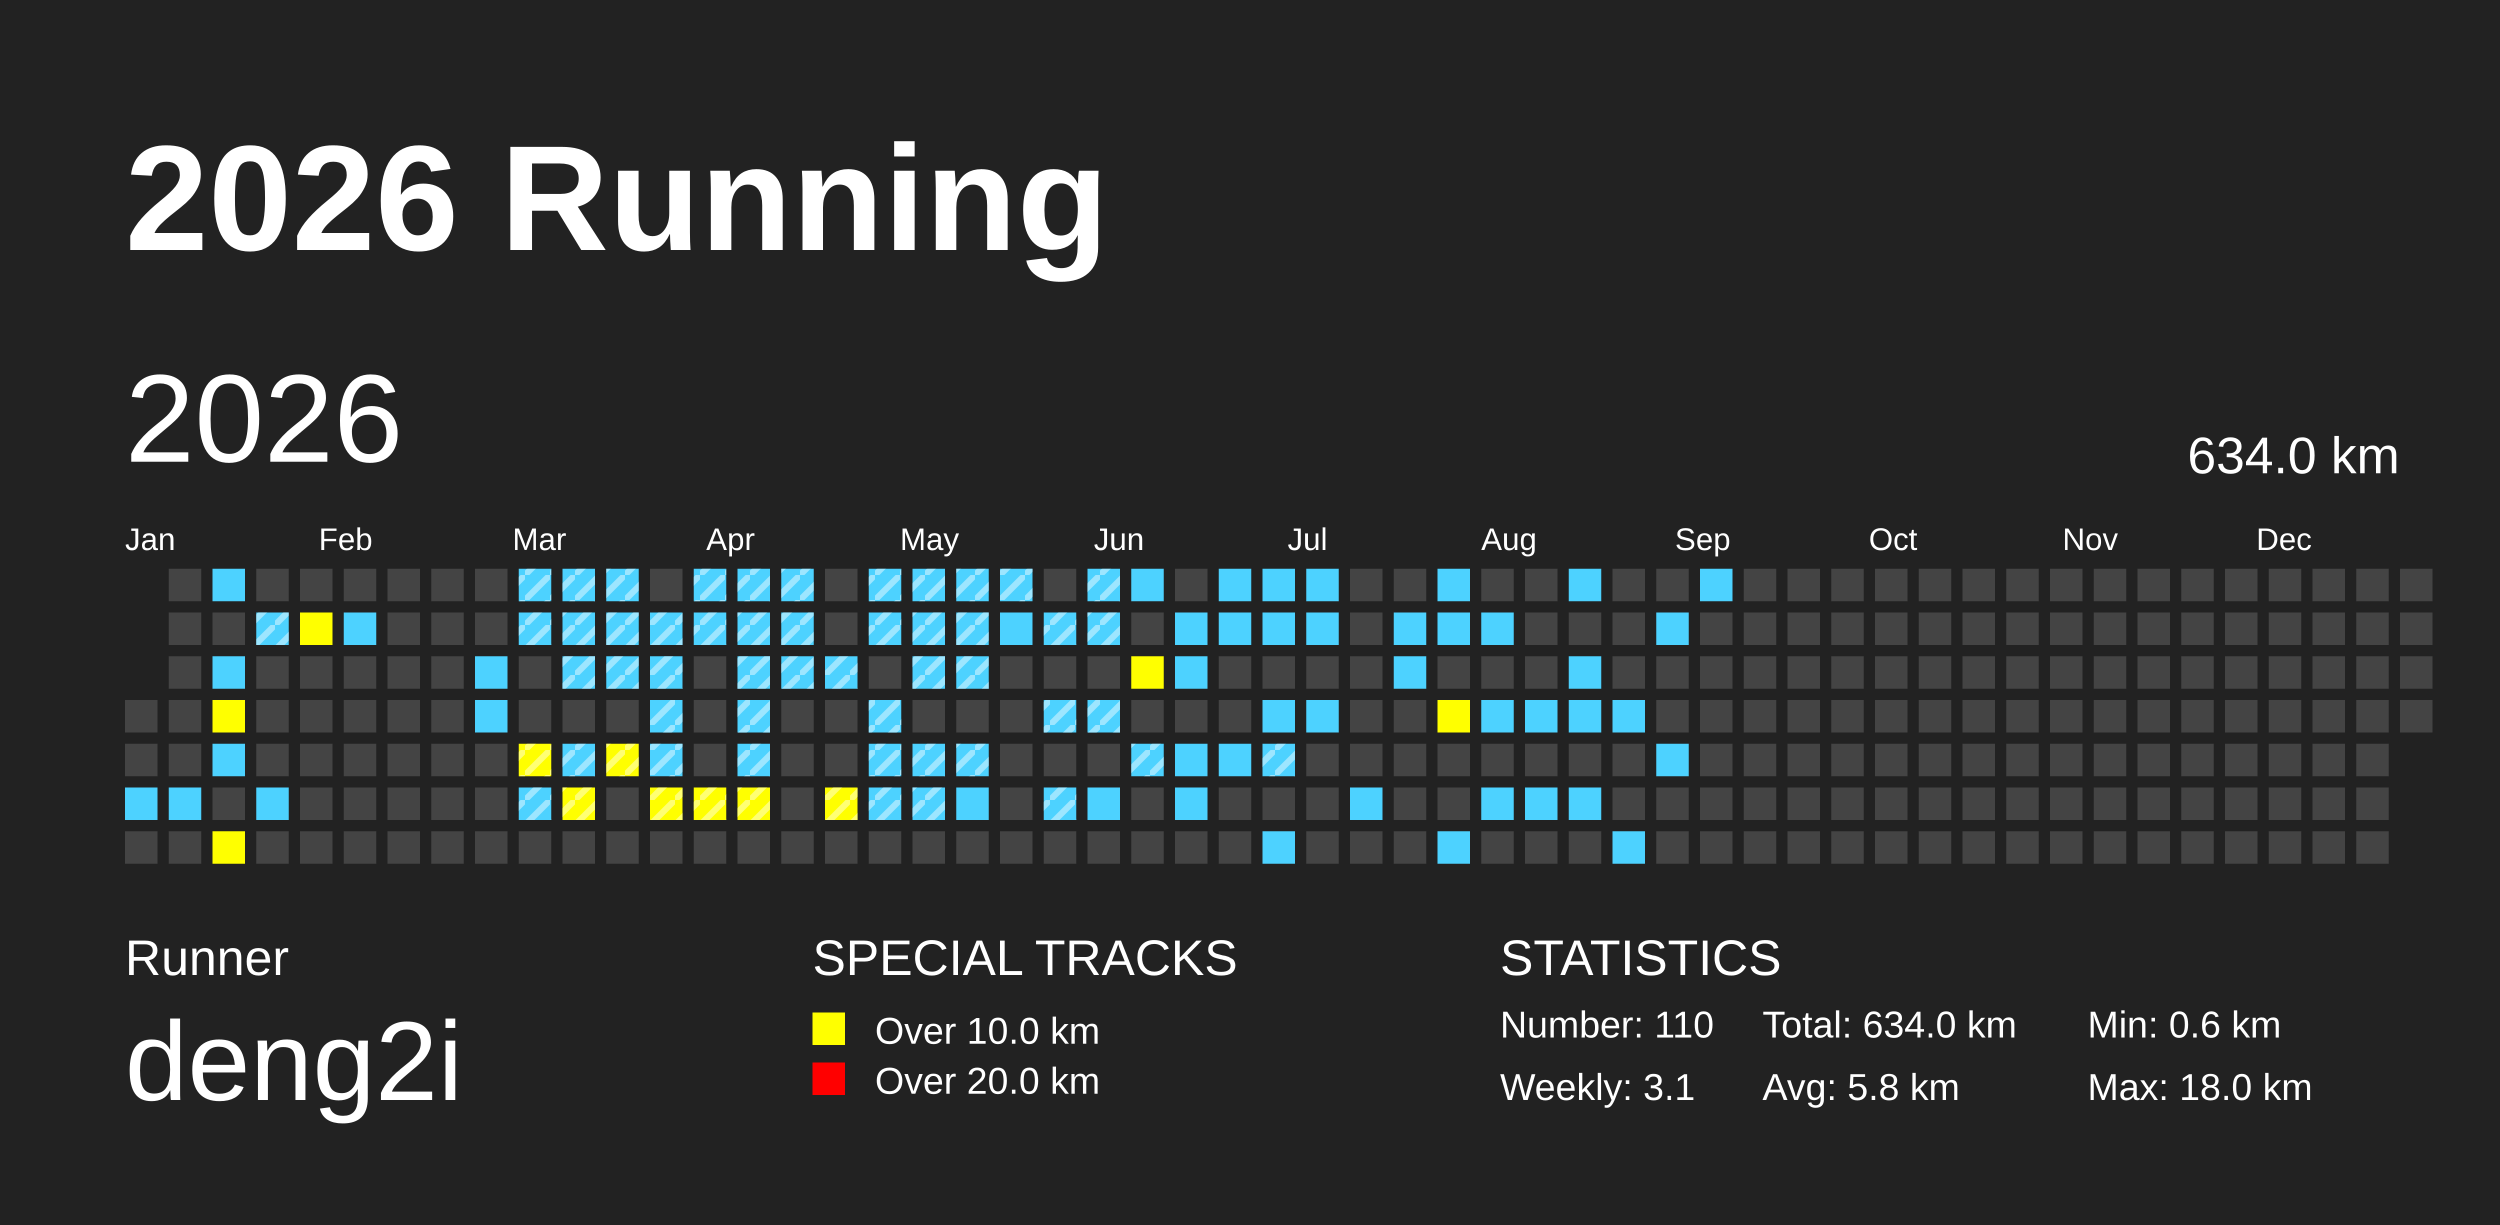
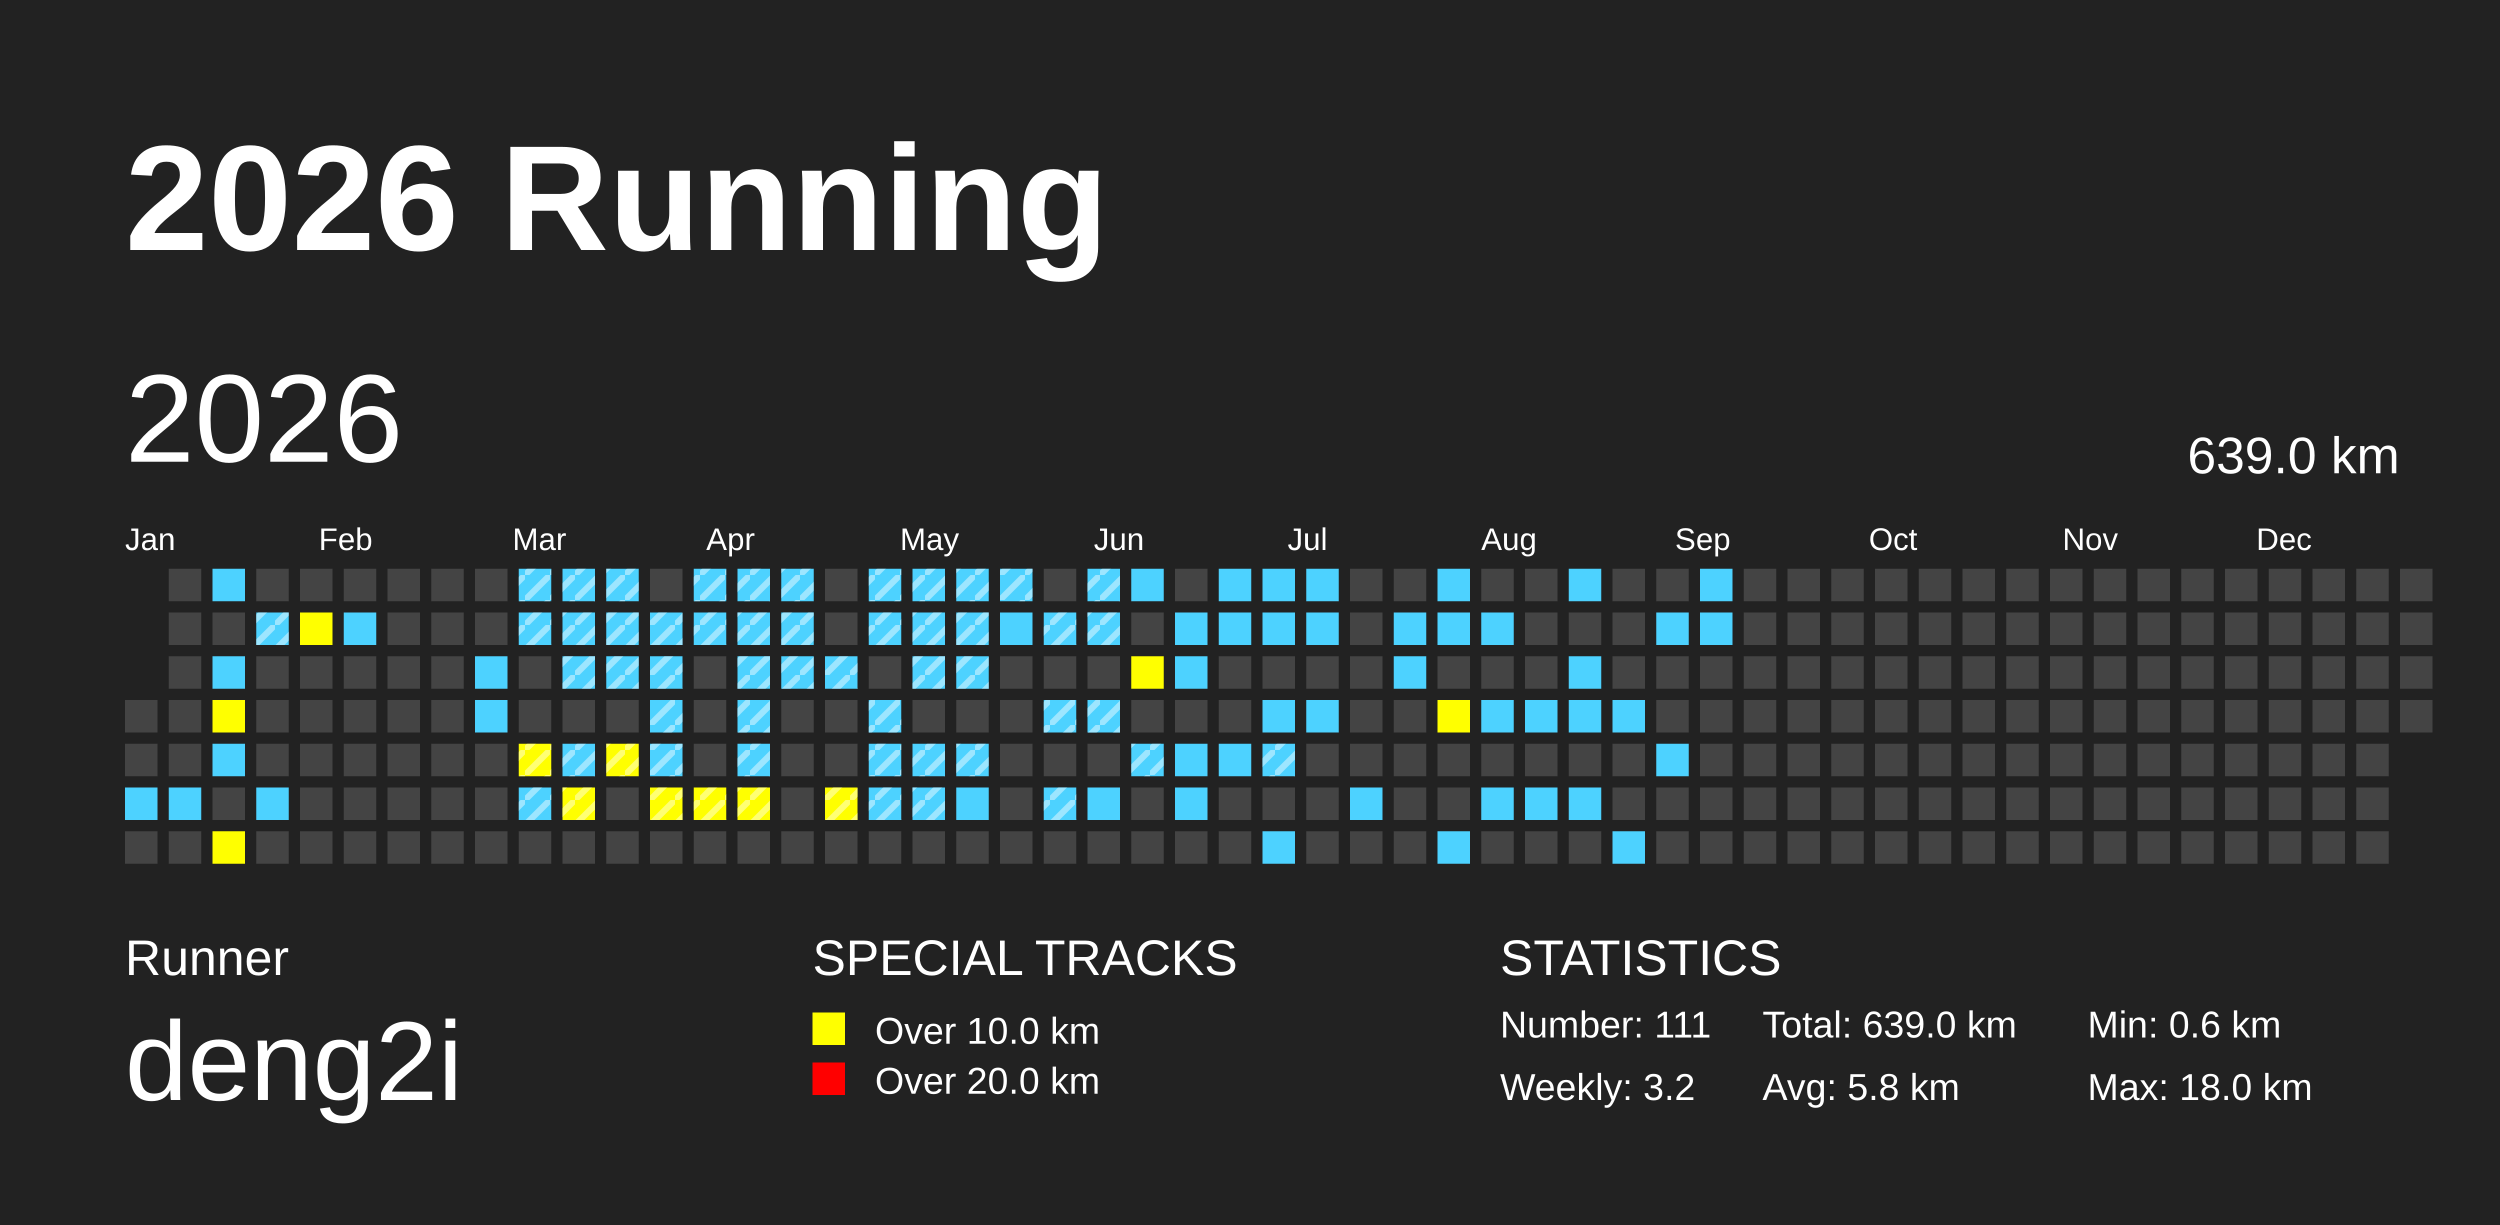
<svg xmlns="http://www.w3.org/2000/svg" baseProfile="full" height="98mm" version="1.1" viewBox="0,0,200,98" width="200mm">
  <defs>
    <pattern height="2" id="indoor-stripe" patternUnits="userSpaceOnUse" width="2">
      <line stroke="white" stroke-opacity="0.45" stroke-width="0.5" x1="0" x2="2" y1="2" y2="0" />
    </pattern>
  </defs>
  <rect fill="#222222" height="98" width="200" x="0" y="0" />
  <text fill="#FFFFFF" style="font-size:12px; font-family:Arial; font-weight:bold;" x="10" y="20">2026 Running</text>
  <text fill="#FFFFFF" style="font-size:4px; font-family:Arial" x="10" y="78">Runner</text>
  <text fill="#FFFFFF" style="font-size:9px; font-family:Arial" x="10" y="88">deng2i</text>
  <text fill="#FFFFFF" style="font-size:4px; font-family:Arial" x="65" y="78">SPECIAL TRACKS</text>
  <rect fill="yellow" height="2.6" width="2.6" x="65" y="81" />
  <text fill="#FFFFFF" style="font-size:3px; font-family:Arial" x="70" y="83.5">Over 10.0 km</text>
  <rect fill="red" height="2.6" width="2.6" x="65" y="85" />
  <text fill="#FFFFFF" style="font-size:3px; font-family:Arial" x="70" y="87.5">Over 20.0 km</text>
  <text fill="#FFFFFF" style="font-size:4px; font-family:Arial" x="120" y="78">STATISTICS</text>
-   <text fill="#FFFFFF" style="font-size:3px; font-family:Arial" x="120" y="83">Number: 110</text>
-   <text fill="#FFFFFF" style="font-size:3px; font-family:Arial" x="120" y="88">Weekly: 3.1</text>
-   <text fill="#FFFFFF" style="font-size:3px; font-family:Arial" x="141" y="83">Total: 634.0 km</text>
+   <text fill="#FFFFFF" style="font-size:3px; font-family:Arial" x="120" y="83">Number: 111</text>
+   <text fill="#FFFFFF" style="font-size:3px; font-family:Arial" x="120" y="88">Weekly: 3.2</text>
+   <text fill="#FFFFFF" style="font-size:3px; font-family:Arial" x="141" y="83">Total: 639.0 km</text>
  <text fill="#FFFFFF" style="font-size:3px; font-family:Arial" x="141" y="88">Avg: 5.8 km</text>
  <text fill="#FFFFFF" style="font-size:3px; font-family:Arial" x="167" y="83">Min: 0.6 km</text>
  <text fill="#FFFFFF" style="font-size:3px; font-family:Arial" x="167" y="88">Max: 18.0 km</text>
  <text dominant-baseline="hanging" fill="#FFFFFF" style="font-size:10.0px; font-family:Arial;" x="10" y="30">2026</text>
-   <text dominant-baseline="hanging" fill="#FFFFFF" style="font-size:4.125px; font-family:Arial;" x="175" y="35">634.0 km</text>
+   <text dominant-baseline="hanging" fill="#FFFFFF" style="font-size:4.125px; font-family:Arial;" x="175" y="35">639.0 km</text>
  <text fill="#FFFFFF" style="font-size:2.5px; font-family:Arial" x="10.0" y="44">Jan</text>
  <text fill="#FFFFFF" style="font-size:2.5px; font-family:Arial" x="25.5" y="44">Feb</text>
  <text fill="#FFFFFF" style="font-size:2.5px; font-family:Arial" x="41.0" y="44">Mar</text>
  <text fill="#FFFFFF" style="font-size:2.5px; font-family:Arial" x="56.5" y="44">Apr</text>
  <text fill="#FFFFFF" style="font-size:2.5px; font-family:Arial" x="72.0" y="44">May</text>
  <text fill="#FFFFFF" style="font-size:2.5px; font-family:Arial" x="87.5" y="44">Jun</text>
  <text fill="#FFFFFF" style="font-size:2.5px; font-family:Arial" x="103.0" y="44">Jul</text>
  <text fill="#FFFFFF" style="font-size:2.5px; font-family:Arial" x="118.5" y="44">Aug</text>
  <text fill="#FFFFFF" style="font-size:2.5px; font-family:Arial" x="134.0" y="44">Sep</text>
  <text fill="#FFFFFF" style="font-size:2.5px; font-family:Arial" x="149.5" y="44">Oct</text>
  <text fill="#FFFFFF" style="font-size:2.5px; font-family:Arial" x="165.0" y="44">Nov</text>
  <text fill="#FFFFFF" style="font-size:2.5px; font-family:Arial" x="180.5" y="44">Dec</text>
  <rect fill="#444444" height="2.6" width="2.6" x="10.0" y="56.0" />
  <rect fill="#444444" height="2.6" width="2.6" x="10.0" y="59.5" />
  <rect fill="#4DD2FF" height="2.6" width="2.6" x="10.0" y="63.0" />
  <rect fill="#444444" height="2.6" width="2.6" x="10.0" y="66.5" />
  <rect fill="#444444" height="2.6" width="2.6" x="13.5" y="45.5" />
  <rect fill="#444444" height="2.6" width="2.6" x="13.5" y="49.0" />
  <rect fill="#444444" height="2.6" width="2.6" x="13.5" y="52.5" />
  <rect fill="#444444" height="2.6" width="2.6" x="13.5" y="56.0" />
  <rect fill="#444444" height="2.6" width="2.6" x="13.5" y="59.5" />
  <rect fill="#4DD2FF" height="2.6" width="2.6" x="13.5" y="63.0" />
  <rect fill="#444444" height="2.6" width="2.6" x="13.5" y="66.5" />
  <rect fill="#4DD2FF" height="2.6" width="2.6" x="17.0" y="45.5" />
  <rect fill="#444444" height="2.6" width="2.6" x="17.0" y="49.0" />
  <rect fill="#4DD2FF" height="2.6" width="2.6" x="17.0" y="52.5" />
  <rect fill="yellow" height="2.6" width="2.6" x="17.0" y="56.0" />
  <rect fill="#4DD2FF" height="2.6" width="2.6" x="17.0" y="59.5" />
  <rect fill="#444444" height="2.6" width="2.6" x="17.0" y="63.0" />
  <rect fill="yellow" height="2.6" width="2.6" x="17.0" y="66.5" />
  <rect fill="#444444" height="2.6" width="2.6" x="20.5" y="45.5" />
  <rect fill="#4DD2FF" height="2.6" width="2.6" x="20.5" y="49.0" />
  <rect fill="url(#indoor-stripe)" height="2.6" style="pointer-events: none;" width="2.6" x="20.5" y="49.0" />
  <rect fill="#444444" height="2.6" width="2.6" x="20.5" y="52.5" />
  <rect fill="#444444" height="2.6" width="2.6" x="20.5" y="56.0" />
  <rect fill="#444444" height="2.6" width="2.6" x="20.5" y="59.5" />
  <rect fill="#4DD2FF" height="2.6" width="2.6" x="20.5" y="63.0" />
  <rect fill="#444444" height="2.6" width="2.6" x="20.5" y="66.5" />
  <rect fill="#444444" height="2.6" width="2.6" x="24.0" y="45.5" />
  <rect fill="yellow" height="2.6" width="2.6" x="24.0" y="49.0" />
  <rect fill="#444444" height="2.6" width="2.6" x="24.0" y="52.5" />
  <rect fill="#444444" height="2.6" width="2.6" x="24.0" y="56.0" />
  <rect fill="#444444" height="2.6" width="2.6" x="24.0" y="59.5" />
  <rect fill="#444444" height="2.6" width="2.6" x="24.0" y="63.0" />
  <rect fill="#444444" height="2.6" width="2.6" x="24.0" y="66.5" />
  <rect fill="#444444" height="2.6" width="2.6" x="27.5" y="45.5" />
  <rect fill="#4DD2FF" height="2.6" width="2.6" x="27.5" y="49.0" />
  <rect fill="#444444" height="2.6" width="2.6" x="27.5" y="52.5" />
  <rect fill="#444444" height="2.6" width="2.6" x="27.5" y="56.0" />
  <rect fill="#444444" height="2.6" width="2.6" x="27.5" y="59.5" />
  <rect fill="#444444" height="2.6" width="2.6" x="27.5" y="63.0" />
  <rect fill="#444444" height="2.6" width="2.6" x="27.5" y="66.5" />
  <rect fill="#444444" height="2.6" width="2.6" x="31.0" y="45.5" />
  <rect fill="#444444" height="2.6" width="2.6" x="31.0" y="49.0" />
  <rect fill="#444444" height="2.6" width="2.6" x="31.0" y="52.5" />
  <rect fill="#444444" height="2.6" width="2.6" x="31.0" y="56.0" />
  <rect fill="#444444" height="2.6" width="2.6" x="31.0" y="59.5" />
  <rect fill="#444444" height="2.6" width="2.6" x="31.0" y="63.0" />
  <rect fill="#444444" height="2.6" width="2.6" x="31.0" y="66.5" />
  <rect fill="#444444" height="2.6" width="2.6" x="34.5" y="45.5" />
  <rect fill="#444444" height="2.6" width="2.6" x="34.5" y="49.0" />
  <rect fill="#444444" height="2.6" width="2.6" x="34.5" y="52.5" />
  <rect fill="#444444" height="2.6" width="2.6" x="34.5" y="56.0" />
  <rect fill="#444444" height="2.6" width="2.6" x="34.5" y="59.5" />
  <rect fill="#444444" height="2.6" width="2.6" x="34.5" y="63.0" />
  <rect fill="#444444" height="2.6" width="2.6" x="34.5" y="66.5" />
  <rect fill="#444444" height="2.6" width="2.6" x="38.0" y="45.5" />
  <rect fill="#444444" height="2.6" width="2.6" x="38.0" y="49.0" />
  <rect fill="#4DD2FF" height="2.6" width="2.6" x="38.0" y="52.5" />
  <rect fill="#4DD2FF" height="2.6" width="2.6" x="38.0" y="56.0" />
  <rect fill="#444444" height="2.6" width="2.6" x="38.0" y="59.5" />
  <rect fill="#444444" height="2.6" width="2.6" x="38.0" y="63.0" />
  <rect fill="#444444" height="2.6" width="2.6" x="38.0" y="66.5" />
  <rect fill="#4DD2FF" height="2.6" width="2.6" x="41.5" y="45.5" />
  <rect fill="url(#indoor-stripe)" height="2.6" style="pointer-events: none;" width="2.6" x="41.5" y="45.5" />
  <rect fill="#4DD2FF" height="2.6" width="2.6" x="41.5" y="49.0" />
  <rect fill="url(#indoor-stripe)" height="2.6" style="pointer-events: none;" width="2.6" x="41.5" y="49.0" />
  <rect fill="#444444" height="2.6" width="2.6" x="41.5" y="52.5" />
  <rect fill="#444444" height="2.6" width="2.6" x="41.5" y="56.0" />
  <rect fill="yellow" height="2.6" width="2.6" x="41.5" y="59.5" />
  <rect fill="url(#indoor-stripe)" height="2.6" style="pointer-events: none;" width="2.6" x="41.5" y="59.5" />
  <rect fill="#4DD2FF" height="2.6" width="2.6" x="41.5" y="63.0" />
  <rect fill="url(#indoor-stripe)" height="2.6" style="pointer-events: none;" width="2.6" x="41.5" y="63.0" />
  <rect fill="#444444" height="2.6" width="2.6" x="41.5" y="66.5" />
  <rect fill="#4DD2FF" height="2.6" width="2.6" x="45.0" y="45.5" />
  <rect fill="url(#indoor-stripe)" height="2.6" style="pointer-events: none;" width="2.6" x="45.0" y="45.5" />
  <rect fill="#4DD2FF" height="2.6" width="2.6" x="45.0" y="49.0" />
  <rect fill="url(#indoor-stripe)" height="2.6" style="pointer-events: none;" width="2.6" x="45.0" y="49.0" />
  <rect fill="#4DD2FF" height="2.6" width="2.6" x="45.0" y="52.5" />
  <rect fill="url(#indoor-stripe)" height="2.6" style="pointer-events: none;" width="2.6" x="45.0" y="52.5" />
  <rect fill="#444444" height="2.6" width="2.6" x="45.0" y="56.0" />
  <rect fill="#4DD2FF" height="2.6" width="2.6" x="45.0" y="59.5" />
  <rect fill="url(#indoor-stripe)" height="2.6" style="pointer-events: none;" width="2.6" x="45.0" y="59.5" />
  <rect fill="yellow" height="2.6" width="2.6" x="45.0" y="63.0" />
  <rect fill="url(#indoor-stripe)" height="2.6" style="pointer-events: none;" width="2.6" x="45.0" y="63.0" />
  <rect fill="#444444" height="2.6" width="2.6" x="45.0" y="66.5" />
  <rect fill="#4DD2FF" height="2.6" width="2.6" x="48.5" y="45.5" />
  <rect fill="url(#indoor-stripe)" height="2.6" style="pointer-events: none;" width="2.6" x="48.5" y="45.5" />
  <rect fill="#4DD2FF" height="2.6" width="2.6" x="48.5" y="49.0" />
  <rect fill="url(#indoor-stripe)" height="2.6" style="pointer-events: none;" width="2.6" x="48.5" y="49.0" />
  <rect fill="#4DD2FF" height="2.6" width="2.6" x="48.5" y="52.5" />
  <rect fill="url(#indoor-stripe)" height="2.6" style="pointer-events: none;" width="2.6" x="48.5" y="52.5" />
  <rect fill="#444444" height="2.6" width="2.6" x="48.5" y="56.0" />
  <rect fill="yellow" height="2.6" width="2.6" x="48.5" y="59.5" />
  <rect fill="url(#indoor-stripe)" height="2.6" style="pointer-events: none;" width="2.6" x="48.5" y="59.5" />
  <rect fill="#444444" height="2.6" width="2.6" x="48.5" y="63.0" />
  <rect fill="#444444" height="2.6" width="2.6" x="48.5" y="66.5" />
  <rect fill="#444444" height="2.6" width="2.6" x="52.0" y="45.5" />
  <rect fill="#4DD2FF" height="2.6" width="2.6" x="52.0" y="49.0" />
  <rect fill="url(#indoor-stripe)" height="2.6" style="pointer-events: none;" width="2.6" x="52.0" y="49.0" />
  <rect fill="#4DD2FF" height="2.6" width="2.6" x="52.0" y="52.5" />
  <rect fill="url(#indoor-stripe)" height="2.6" style="pointer-events: none;" width="2.6" x="52.0" y="52.5" />
  <rect fill="#4DD2FF" height="2.6" width="2.6" x="52.0" y="56.0" />
  <rect fill="url(#indoor-stripe)" height="2.6" style="pointer-events: none;" width="2.6" x="52.0" y="56.0" />
  <rect fill="#4DD2FF" height="2.6" width="2.6" x="52.0" y="59.5" />
  <rect fill="url(#indoor-stripe)" height="2.6" style="pointer-events: none;" width="2.6" x="52.0" y="59.5" />
  <rect fill="yellow" height="2.6" width="2.6" x="52.0" y="63.0" />
  <rect fill="url(#indoor-stripe)" height="2.6" style="pointer-events: none;" width="2.6" x="52.0" y="63.0" />
  <rect fill="#444444" height="2.6" width="2.6" x="52.0" y="66.5" />
  <rect fill="#4DD2FF" height="2.6" width="2.6" x="55.5" y="45.5" />
  <rect fill="url(#indoor-stripe)" height="2.6" style="pointer-events: none;" width="2.6" x="55.5" y="45.5" />
  <rect fill="#4DD2FF" height="2.6" width="2.6" x="55.5" y="49.0" />
  <rect fill="url(#indoor-stripe)" height="2.6" style="pointer-events: none;" width="2.6" x="55.5" y="49.0" />
  <rect fill="#444444" height="2.6" width="2.6" x="55.5" y="52.5" />
  <rect fill="#444444" height="2.6" width="2.6" x="55.5" y="56.0" />
  <rect fill="#444444" height="2.6" width="2.6" x="55.5" y="59.5" />
  <rect fill="yellow" height="2.6" width="2.6" x="55.5" y="63.0" />
  <rect fill="url(#indoor-stripe)" height="2.6" style="pointer-events: none;" width="2.6" x="55.5" y="63.0" />
  <rect fill="#444444" height="2.6" width="2.6" x="55.5" y="66.5" />
  <rect fill="#4DD2FF" height="2.6" width="2.6" x="59.0" y="45.5" />
  <rect fill="url(#indoor-stripe)" height="2.6" style="pointer-events: none;" width="2.6" x="59.0" y="45.5" />
  <rect fill="#4DD2FF" height="2.6" width="2.6" x="59.0" y="49.0" />
  <rect fill="url(#indoor-stripe)" height="2.6" style="pointer-events: none;" width="2.6" x="59.0" y="49.0" />
  <rect fill="#4DD2FF" height="2.6" width="2.6" x="59.0" y="52.5" />
  <rect fill="url(#indoor-stripe)" height="2.6" style="pointer-events: none;" width="2.6" x="59.0" y="52.5" />
  <rect fill="#4DD2FF" height="2.6" width="2.6" x="59.0" y="56.0" />
  <rect fill="url(#indoor-stripe)" height="2.6" style="pointer-events: none;" width="2.6" x="59.0" y="56.0" />
  <rect fill="#4DD2FF" height="2.6" width="2.6" x="59.0" y="59.5" />
  <rect fill="url(#indoor-stripe)" height="2.6" style="pointer-events: none;" width="2.6" x="59.0" y="59.5" />
  <rect fill="yellow" height="2.6" width="2.6" x="59.0" y="63.0" />
  <rect fill="url(#indoor-stripe)" height="2.6" style="pointer-events: none;" width="2.6" x="59.0" y="63.0" />
  <rect fill="#444444" height="2.6" width="2.6" x="59.0" y="66.5" />
  <rect fill="#4DD2FF" height="2.6" width="2.6" x="62.5" y="45.5" />
  <rect fill="url(#indoor-stripe)" height="2.6" style="pointer-events: none;" width="2.6" x="62.5" y="45.5" />
  <rect fill="#4DD2FF" height="2.6" width="2.6" x="62.5" y="49.0" />
  <rect fill="url(#indoor-stripe)" height="2.6" style="pointer-events: none;" width="2.6" x="62.5" y="49.0" />
  <rect fill="#4DD2FF" height="2.6" width="2.6" x="62.5" y="52.5" />
  <rect fill="url(#indoor-stripe)" height="2.6" style="pointer-events: none;" width="2.6" x="62.5" y="52.5" />
  <rect fill="#444444" height="2.6" width="2.6" x="62.5" y="56.0" />
  <rect fill="#444444" height="2.6" width="2.6" x="62.5" y="59.5" />
  <rect fill="#444444" height="2.6" width="2.6" x="62.5" y="63.0" />
  <rect fill="#444444" height="2.6" width="2.6" x="62.5" y="66.5" />
  <rect fill="#444444" height="2.6" width="2.6" x="66.0" y="45.5" />
  <rect fill="#444444" height="2.6" width="2.6" x="66.0" y="49.0" />
  <rect fill="#4DD2FF" height="2.6" width="2.6" x="66.0" y="52.5" />
  <rect fill="url(#indoor-stripe)" height="2.6" style="pointer-events: none;" width="2.6" x="66.0" y="52.5" />
  <rect fill="#444444" height="2.6" width="2.6" x="66.0" y="56.0" />
  <rect fill="#444444" height="2.6" width="2.6" x="66.0" y="59.5" />
  <rect fill="yellow" height="2.6" width="2.6" x="66.0" y="63.0" />
  <rect fill="url(#indoor-stripe)" height="2.6" style="pointer-events: none;" width="2.6" x="66.0" y="63.0" />
  <rect fill="#444444" height="2.6" width="2.6" x="66.0" y="66.5" />
  <rect fill="#4DD2FF" height="2.6" width="2.6" x="69.5" y="45.5" />
  <rect fill="url(#indoor-stripe)" height="2.6" style="pointer-events: none;" width="2.6" x="69.5" y="45.5" />
  <rect fill="#4DD2FF" height="2.6" width="2.6" x="69.5" y="49.0" />
  <rect fill="url(#indoor-stripe)" height="2.6" style="pointer-events: none;" width="2.6" x="69.5" y="49.0" />
  <rect fill="#444444" height="2.6" width="2.6" x="69.5" y="52.5" />
  <rect fill="#4DD2FF" height="2.6" width="2.6" x="69.5" y="56.0" />
  <rect fill="url(#indoor-stripe)" height="2.6" style="pointer-events: none;" width="2.6" x="69.5" y="56.0" />
  <rect fill="#4DD2FF" height="2.6" width="2.6" x="69.5" y="59.5" />
  <rect fill="url(#indoor-stripe)" height="2.6" style="pointer-events: none;" width="2.6" x="69.5" y="59.5" />
  <rect fill="#4DD2FF" height="2.6" width="2.6" x="69.5" y="63.0" />
  <rect fill="url(#indoor-stripe)" height="2.6" style="pointer-events: none;" width="2.6" x="69.5" y="63.0" />
  <rect fill="#444444" height="2.6" width="2.6" x="69.5" y="66.5" />
  <rect fill="#4DD2FF" height="2.6" width="2.6" x="73.0" y="45.5" />
  <rect fill="url(#indoor-stripe)" height="2.6" style="pointer-events: none;" width="2.6" x="73.0" y="45.5" />
  <rect fill="#4DD2FF" height="2.6" width="2.6" x="73.0" y="49.0" />
  <rect fill="url(#indoor-stripe)" height="2.6" style="pointer-events: none;" width="2.6" x="73.0" y="49.0" />
  <rect fill="#4DD2FF" height="2.6" width="2.6" x="73.0" y="52.5" />
  <rect fill="url(#indoor-stripe)" height="2.6" style="pointer-events: none;" width="2.6" x="73.0" y="52.5" />
  <rect fill="#444444" height="2.6" width="2.6" x="73.0" y="56.0" />
  <rect fill="#4DD2FF" height="2.6" width="2.6" x="73.0" y="59.5" />
  <rect fill="url(#indoor-stripe)" height="2.6" style="pointer-events: none;" width="2.6" x="73.0" y="59.5" />
  <rect fill="#4DD2FF" height="2.6" width="2.6" x="73.0" y="63.0" />
  <rect fill="url(#indoor-stripe)" height="2.6" style="pointer-events: none;" width="2.6" x="73.0" y="63.0" />
  <rect fill="#444444" height="2.6" width="2.6" x="73.0" y="66.5" />
  <rect fill="#4DD2FF" height="2.6" width="2.6" x="76.5" y="45.5" />
  <rect fill="url(#indoor-stripe)" height="2.6" style="pointer-events: none;" width="2.6" x="76.5" y="45.5" />
  <rect fill="#4DD2FF" height="2.6" width="2.6" x="76.5" y="49.0" />
  <rect fill="url(#indoor-stripe)" height="2.6" style="pointer-events: none;" width="2.6" x="76.5" y="49.0" />
  <rect fill="#4DD2FF" height="2.6" width="2.6" x="76.5" y="52.5" />
  <rect fill="url(#indoor-stripe)" height="2.6" style="pointer-events: none;" width="2.6" x="76.5" y="52.5" />
  <rect fill="#444444" height="2.6" width="2.6" x="76.5" y="56.0" />
  <rect fill="#4DD2FF" height="2.6" width="2.6" x="76.5" y="59.5" />
  <rect fill="url(#indoor-stripe)" height="2.6" style="pointer-events: none;" width="2.6" x="76.5" y="59.5" />
  <rect fill="#4DD2FF" height="2.6" width="2.6" x="76.5" y="63.0" />
  <rect fill="#444444" height="2.6" width="2.6" x="76.5" y="66.5" />
  <rect fill="#4DD2FF" height="2.6" width="2.6" x="80.0" y="45.5" />
  <rect fill="url(#indoor-stripe)" height="2.6" style="pointer-events: none;" width="2.6" x="80.0" y="45.5" />
  <rect fill="#4DD2FF" height="2.6" width="2.6" x="80.0" y="49.0" />
  <rect fill="#444444" height="2.6" width="2.6" x="80.0" y="52.5" />
  <rect fill="#444444" height="2.6" width="2.6" x="80.0" y="56.0" />
  <rect fill="#444444" height="2.6" width="2.6" x="80.0" y="59.5" />
  <rect fill="#444444" height="2.6" width="2.6" x="80.0" y="63.0" />
  <rect fill="#444444" height="2.6" width="2.6" x="80.0" y="66.5" />
  <rect fill="#444444" height="2.6" width="2.6" x="83.5" y="45.5" />
  <rect fill="#4DD2FF" height="2.6" width="2.6" x="83.5" y="49.0" />
  <rect fill="url(#indoor-stripe)" height="2.6" style="pointer-events: none;" width="2.6" x="83.5" y="49.0" />
  <rect fill="#444444" height="2.6" width="2.6" x="83.5" y="52.5" />
  <rect fill="#4DD2FF" height="2.6" width="2.6" x="83.5" y="56.0" />
  <rect fill="url(#indoor-stripe)" height="2.6" style="pointer-events: none;" width="2.6" x="83.5" y="56.0" />
  <rect fill="#444444" height="2.6" width="2.6" x="83.5" y="59.5" />
  <rect fill="#4DD2FF" height="2.6" width="2.6" x="83.5" y="63.0" />
  <rect fill="url(#indoor-stripe)" height="2.6" style="pointer-events: none;" width="2.6" x="83.5" y="63.0" />
  <rect fill="#444444" height="2.6" width="2.6" x="83.5" y="66.5" />
  <rect fill="#4DD2FF" height="2.6" width="2.6" x="87.0" y="45.5" />
  <rect fill="url(#indoor-stripe)" height="2.6" style="pointer-events: none;" width="2.6" x="87.0" y="45.5" />
  <rect fill="#4DD2FF" height="2.6" width="2.6" x="87.0" y="49.0" />
  <rect fill="url(#indoor-stripe)" height="2.6" style="pointer-events: none;" width="2.6" x="87.0" y="49.0" />
  <rect fill="#444444" height="2.6" width="2.6" x="87.0" y="52.5" />
  <rect fill="#4DD2FF" height="2.6" width="2.6" x="87.0" y="56.0" />
  <rect fill="url(#indoor-stripe)" height="2.6" style="pointer-events: none;" width="2.6" x="87.0" y="56.0" />
  <rect fill="#444444" height="2.6" width="2.6" x="87.0" y="59.5" />
  <rect fill="#4DD2FF" height="2.6" width="2.6" x="87.0" y="63.0" />
  <rect fill="#444444" height="2.6" width="2.6" x="87.0" y="66.5" />
  <rect fill="#4DD2FF" height="2.6" width="2.6" x="90.5" y="45.5" />
  <rect fill="#444444" height="2.6" width="2.6" x="90.5" y="49.0" />
  <rect fill="yellow" height="2.6" width="2.6" x="90.5" y="52.5" />
  <rect fill="#444444" height="2.6" width="2.6" x="90.5" y="56.0" />
  <rect fill="#4DD2FF" height="2.6" width="2.6" x="90.5" y="59.5" />
  <rect fill="url(#indoor-stripe)" height="2.6" style="pointer-events: none;" width="2.6" x="90.5" y="59.5" />
  <rect fill="#444444" height="2.6" width="2.6" x="90.5" y="63.0" />
  <rect fill="#444444" height="2.6" width="2.6" x="90.5" y="66.5" />
  <rect fill="#444444" height="2.6" width="2.6" x="94.0" y="45.5" />
  <rect fill="#4DD2FF" height="2.6" width="2.6" x="94.0" y="49.0" />
  <rect fill="#4DD2FF" height="2.6" width="2.6" x="94.0" y="52.5" />
  <rect fill="#444444" height="2.6" width="2.6" x="94.0" y="56.0" />
  <rect fill="#4DD2FF" height="2.6" width="2.6" x="94.0" y="59.5" />
  <rect fill="#4DD2FF" height="2.6" width="2.6" x="94.0" y="63.0" />
  <rect fill="#444444" height="2.6" width="2.6" x="94.0" y="66.5" />
  <rect fill="#4DD2FF" height="2.6" width="2.6" x="97.5" y="45.5" />
  <rect fill="#4DD2FF" height="2.6" width="2.6" x="97.5" y="49.0" />
  <rect fill="#444444" height="2.6" width="2.6" x="97.5" y="52.5" />
  <rect fill="#444444" height="2.6" width="2.6" x="97.5" y="56.0" />
  <rect fill="#4DD2FF" height="2.6" width="2.6" x="97.5" y="59.5" />
  <rect fill="#444444" height="2.6" width="2.6" x="97.5" y="63.0" />
  <rect fill="#444444" height="2.6" width="2.6" x="97.5" y="66.5" />
  <rect fill="#4DD2FF" height="2.6" width="2.6" x="101.0" y="45.5" />
  <rect fill="#4DD2FF" height="2.6" width="2.6" x="101.0" y="49.0" />
  <rect fill="#444444" height="2.6" width="2.6" x="101.0" y="52.5" />
  <rect fill="#4DD2FF" height="2.6" width="2.6" x="101.0" y="56.0" />
  <rect fill="#4DD2FF" height="2.6" width="2.6" x="101.0" y="59.5" />
  <rect fill="url(#indoor-stripe)" height="2.6" style="pointer-events: none;" width="2.6" x="101.0" y="59.5" />
  <rect fill="#444444" height="2.6" width="2.6" x="101.0" y="63.0" />
  <rect fill="#4DD2FF" height="2.6" width="2.6" x="101.0" y="66.5" />
  <rect fill="#4DD2FF" height="2.6" width="2.6" x="104.5" y="45.5" />
  <rect fill="#4DD2FF" height="2.6" width="2.6" x="104.5" y="49.0" />
  <rect fill="#444444" height="2.6" width="2.6" x="104.5" y="52.5" />
  <rect fill="#4DD2FF" height="2.6" width="2.6" x="104.5" y="56.0" />
  <rect fill="#444444" height="2.6" width="2.6" x="104.5" y="59.5" />
  <rect fill="#444444" height="2.6" width="2.6" x="104.5" y="63.0" />
  <rect fill="#444444" height="2.6" width="2.6" x="104.5" y="66.5" />
  <rect fill="#444444" height="2.6" width="2.6" x="108.0" y="45.5" />
  <rect fill="#444444" height="2.6" width="2.6" x="108.0" y="49.0" />
  <rect fill="#444444" height="2.6" width="2.6" x="108.0" y="52.5" />
  <rect fill="#444444" height="2.6" width="2.6" x="108.0" y="56.0" />
  <rect fill="#444444" height="2.6" width="2.6" x="108.0" y="59.5" />
  <rect fill="#4DD2FF" height="2.6" width="2.6" x="108.0" y="63.0" />
  <rect fill="#444444" height="2.6" width="2.6" x="108.0" y="66.5" />
  <rect fill="#444444" height="2.6" width="2.6" x="111.5" y="45.5" />
  <rect fill="#4DD2FF" height="2.6" width="2.6" x="111.5" y="49.0" />
  <rect fill="#4DD2FF" height="2.6" width="2.6" x="111.5" y="52.5" />
  <rect fill="#444444" height="2.6" width="2.6" x="111.5" y="56.0" />
  <rect fill="#444444" height="2.6" width="2.6" x="111.5" y="59.5" />
  <rect fill="#444444" height="2.6" width="2.6" x="111.5" y="63.0" />
  <rect fill="#444444" height="2.6" width="2.6" x="111.5" y="66.5" />
  <rect fill="#4DD2FF" height="2.6" width="2.6" x="115.0" y="45.5" />
  <rect fill="#4DD2FF" height="2.6" width="2.6" x="115.0" y="49.0" />
  <rect fill="#444444" height="2.6" width="2.6" x="115.0" y="52.5" />
  <rect fill="yellow" height="2.6" width="2.6" x="115.0" y="56.0" />
  <rect fill="#444444" height="2.6" width="2.6" x="115.0" y="59.5" />
  <rect fill="#444444" height="2.6" width="2.6" x="115.0" y="63.0" />
  <rect fill="#4DD2FF" height="2.6" width="2.6" x="115.0" y="66.5" />
  <rect fill="#444444" height="2.6" width="2.6" x="118.5" y="45.5" />
  <rect fill="#4DD2FF" height="2.6" width="2.6" x="118.5" y="49.0" />
  <rect fill="#444444" height="2.6" width="2.6" x="118.5" y="52.5" />
  <rect fill="#4DD2FF" height="2.6" width="2.6" x="118.5" y="56.0" />
  <rect fill="#444444" height="2.6" width="2.6" x="118.5" y="59.5" />
  <rect fill="#4DD2FF" height="2.6" width="2.6" x="118.5" y="63.0" />
  <rect fill="#444444" height="2.6" width="2.6" x="118.5" y="66.5" />
  <rect fill="#444444" height="2.6" width="2.6" x="122.0" y="45.5" />
  <rect fill="#444444" height="2.6" width="2.6" x="122.0" y="49.0" />
  <rect fill="#444444" height="2.6" width="2.6" x="122.0" y="52.5" />
  <rect fill="#4DD2FF" height="2.6" width="2.6" x="122.0" y="56.0" />
  <rect fill="#444444" height="2.6" width="2.6" x="122.0" y="59.5" />
  <rect fill="#4DD2FF" height="2.6" width="2.6" x="122.0" y="63.0" />
  <rect fill="#444444" height="2.6" width="2.6" x="122.0" y="66.5" />
  <rect fill="#4DD2FF" height="2.6" width="2.6" x="125.5" y="45.5" />
  <rect fill="#444444" height="2.6" width="2.6" x="125.5" y="49.0" />
  <rect fill="#4DD2FF" height="2.6" width="2.6" x="125.5" y="52.5" />
  <rect fill="#4DD2FF" height="2.6" width="2.6" x="125.5" y="56.0" />
  <rect fill="#444444" height="2.6" width="2.6" x="125.5" y="59.5" />
  <rect fill="#4DD2FF" height="2.6" width="2.6" x="125.5" y="63.0" />
  <rect fill="#444444" height="2.6" width="2.6" x="125.5" y="66.5" />
  <rect fill="#444444" height="2.6" width="2.6" x="129.0" y="45.5" />
  <rect fill="#444444" height="2.6" width="2.6" x="129.0" y="49.0" />
  <rect fill="#444444" height="2.6" width="2.6" x="129.0" y="52.5" />
  <rect fill="#4DD2FF" height="2.6" width="2.6" x="129.0" y="56.0" />
  <rect fill="#444444" height="2.6" width="2.6" x="129.0" y="59.5" />
  <rect fill="#444444" height="2.6" width="2.6" x="129.0" y="63.0" />
  <rect fill="#4DD2FF" height="2.6" width="2.6" x="129.0" y="66.5" />
  <rect fill="#444444" height="2.6" width="2.6" x="132.5" y="45.5" />
  <rect fill="#4DD2FF" height="2.6" width="2.6" x="132.5" y="49.0" />
  <rect fill="#444444" height="2.6" width="2.6" x="132.5" y="52.5" />
  <rect fill="#444444" height="2.6" width="2.6" x="132.5" y="56.0" />
  <rect fill="#4DD2FF" height="2.6" width="2.6" x="132.5" y="59.5" />
  <rect fill="#444444" height="2.6" width="2.6" x="132.5" y="63.0" />
  <rect fill="#444444" height="2.6" width="2.6" x="132.5" y="66.5" />
  <rect fill="#4DD2FF" height="2.6" width="2.6" x="136.0" y="45.5" />
-   <rect fill="#444444" height="2.6" width="2.6" x="136.0" y="49.0" />
+   <rect fill="#4DD2FF" height="2.6" width="2.6" x="136.0" y="49.0" />
  <rect fill="#444444" height="2.6" width="2.6" x="136.0" y="52.5" />
  <rect fill="#444444" height="2.6" width="2.6" x="136.0" y="56.0" />
  <rect fill="#444444" height="2.6" width="2.6" x="136.0" y="59.5" />
  <rect fill="#444444" height="2.6" width="2.6" x="136.0" y="63.0" />
  <rect fill="#444444" height="2.6" width="2.6" x="136.0" y="66.5" />
  <rect fill="#444444" height="2.6" width="2.6" x="139.5" y="45.5" />
  <rect fill="#444444" height="2.6" width="2.6" x="139.5" y="49.0" />
  <rect fill="#444444" height="2.6" width="2.6" x="139.5" y="52.5" />
  <rect fill="#444444" height="2.6" width="2.6" x="139.5" y="56.0" />
  <rect fill="#444444" height="2.6" width="2.6" x="139.5" y="59.5" />
  <rect fill="#444444" height="2.6" width="2.6" x="139.5" y="63.0" />
  <rect fill="#444444" height="2.6" width="2.6" x="139.5" y="66.5" />
  <rect fill="#444444" height="2.6" width="2.6" x="143.0" y="45.5" />
  <rect fill="#444444" height="2.6" width="2.6" x="143.0" y="49.0" />
  <rect fill="#444444" height="2.6" width="2.6" x="143.0" y="52.5" />
  <rect fill="#444444" height="2.6" width="2.6" x="143.0" y="56.0" />
  <rect fill="#444444" height="2.6" width="2.6" x="143.0" y="59.5" />
  <rect fill="#444444" height="2.6" width="2.6" x="143.0" y="63.0" />
  <rect fill="#444444" height="2.6" width="2.6" x="143.0" y="66.5" />
  <rect fill="#444444" height="2.6" width="2.6" x="146.5" y="45.5" />
  <rect fill="#444444" height="2.6" width="2.6" x="146.5" y="49.0" />
  <rect fill="#444444" height="2.6" width="2.6" x="146.5" y="52.5" />
  <rect fill="#444444" height="2.6" width="2.6" x="146.5" y="56.0" />
  <rect fill="#444444" height="2.6" width="2.6" x="146.5" y="59.5" />
  <rect fill="#444444" height="2.6" width="2.6" x="146.5" y="63.0" />
  <rect fill="#444444" height="2.6" width="2.6" x="146.5" y="66.5" />
  <rect fill="#444444" height="2.6" width="2.6" x="150.0" y="45.5" />
  <rect fill="#444444" height="2.6" width="2.6" x="150.0" y="49.0" />
  <rect fill="#444444" height="2.6" width="2.6" x="150.0" y="52.5" />
  <rect fill="#444444" height="2.6" width="2.6" x="150.0" y="56.0" />
  <rect fill="#444444" height="2.6" width="2.6" x="150.0" y="59.5" />
  <rect fill="#444444" height="2.6" width="2.6" x="150.0" y="63.0" />
  <rect fill="#444444" height="2.6" width="2.6" x="150.0" y="66.5" />
  <rect fill="#444444" height="2.6" width="2.6" x="153.5" y="45.5" />
  <rect fill="#444444" height="2.6" width="2.6" x="153.5" y="49.0" />
  <rect fill="#444444" height="2.6" width="2.6" x="153.5" y="52.5" />
  <rect fill="#444444" height="2.6" width="2.6" x="153.5" y="56.0" />
  <rect fill="#444444" height="2.6" width="2.6" x="153.5" y="59.5" />
  <rect fill="#444444" height="2.6" width="2.6" x="153.5" y="63.0" />
  <rect fill="#444444" height="2.6" width="2.6" x="153.5" y="66.5" />
  <rect fill="#444444" height="2.6" width="2.6" x="157.0" y="45.5" />
  <rect fill="#444444" height="2.6" width="2.6" x="157.0" y="49.0" />
  <rect fill="#444444" height="2.6" width="2.6" x="157.0" y="52.5" />
  <rect fill="#444444" height="2.6" width="2.6" x="157.0" y="56.0" />
  <rect fill="#444444" height="2.6" width="2.6" x="157.0" y="59.5" />
  <rect fill="#444444" height="2.6" width="2.6" x="157.0" y="63.0" />
  <rect fill="#444444" height="2.6" width="2.6" x="157.0" y="66.5" />
  <rect fill="#444444" height="2.6" width="2.6" x="160.5" y="45.5" />
  <rect fill="#444444" height="2.6" width="2.6" x="160.5" y="49.0" />
  <rect fill="#444444" height="2.6" width="2.6" x="160.5" y="52.5" />
  <rect fill="#444444" height="2.6" width="2.6" x="160.5" y="56.0" />
  <rect fill="#444444" height="2.6" width="2.6" x="160.5" y="59.5" />
  <rect fill="#444444" height="2.6" width="2.6" x="160.5" y="63.0" />
  <rect fill="#444444" height="2.6" width="2.6" x="160.5" y="66.5" />
  <rect fill="#444444" height="2.6" width="2.6" x="164.0" y="45.5" />
  <rect fill="#444444" height="2.6" width="2.6" x="164.0" y="49.0" />
  <rect fill="#444444" height="2.6" width="2.6" x="164.0" y="52.5" />
  <rect fill="#444444" height="2.6" width="2.6" x="164.0" y="56.0" />
  <rect fill="#444444" height="2.6" width="2.6" x="164.0" y="59.5" />
  <rect fill="#444444" height="2.6" width="2.6" x="164.0" y="63.0" />
  <rect fill="#444444" height="2.6" width="2.6" x="164.0" y="66.5" />
  <rect fill="#444444" height="2.6" width="2.6" x="167.5" y="45.5" />
  <rect fill="#444444" height="2.6" width="2.6" x="167.5" y="49.0" />
  <rect fill="#444444" height="2.6" width="2.6" x="167.5" y="52.5" />
  <rect fill="#444444" height="2.6" width="2.6" x="167.5" y="56.0" />
  <rect fill="#444444" height="2.6" width="2.6" x="167.5" y="59.5" />
  <rect fill="#444444" height="2.6" width="2.6" x="167.5" y="63.0" />
  <rect fill="#444444" height="2.6" width="2.6" x="167.5" y="66.5" />
  <rect fill="#444444" height="2.6" width="2.6" x="171.0" y="45.5" />
  <rect fill="#444444" height="2.6" width="2.6" x="171.0" y="49.0" />
  <rect fill="#444444" height="2.6" width="2.6" x="171.0" y="52.5" />
  <rect fill="#444444" height="2.6" width="2.6" x="171.0" y="56.0" />
  <rect fill="#444444" height="2.6" width="2.6" x="171.0" y="59.5" />
  <rect fill="#444444" height="2.6" width="2.6" x="171.0" y="63.0" />
  <rect fill="#444444" height="2.6" width="2.6" x="171.0" y="66.5" />
  <rect fill="#444444" height="2.6" width="2.6" x="174.5" y="45.5" />
  <rect fill="#444444" height="2.6" width="2.6" x="174.5" y="49.0" />
  <rect fill="#444444" height="2.6" width="2.6" x="174.5" y="52.5" />
  <rect fill="#444444" height="2.6" width="2.6" x="174.5" y="56.0" />
  <rect fill="#444444" height="2.6" width="2.6" x="174.5" y="59.5" />
  <rect fill="#444444" height="2.6" width="2.6" x="174.5" y="63.0" />
  <rect fill="#444444" height="2.6" width="2.6" x="174.5" y="66.5" />
  <rect fill="#444444" height="2.6" width="2.6" x="178.0" y="45.5" />
  <rect fill="#444444" height="2.6" width="2.6" x="178.0" y="49.0" />
  <rect fill="#444444" height="2.6" width="2.6" x="178.0" y="52.5" />
  <rect fill="#444444" height="2.6" width="2.6" x="178.0" y="56.0" />
  <rect fill="#444444" height="2.6" width="2.6" x="178.0" y="59.5" />
  <rect fill="#444444" height="2.6" width="2.6" x="178.0" y="63.0" />
  <rect fill="#444444" height="2.6" width="2.6" x="178.0" y="66.5" />
  <rect fill="#444444" height="2.6" width="2.6" x="181.5" y="45.5" />
  <rect fill="#444444" height="2.6" width="2.6" x="181.5" y="49.0" />
  <rect fill="#444444" height="2.6" width="2.6" x="181.5" y="52.5" />
  <rect fill="#444444" height="2.6" width="2.6" x="181.5" y="56.0" />
  <rect fill="#444444" height="2.6" width="2.6" x="181.5" y="59.5" />
  <rect fill="#444444" height="2.6" width="2.6" x="181.5" y="63.0" />
  <rect fill="#444444" height="2.6" width="2.6" x="181.5" y="66.5" />
  <rect fill="#444444" height="2.6" width="2.6" x="185.0" y="45.5" />
  <rect fill="#444444" height="2.6" width="2.6" x="185.0" y="49.0" />
  <rect fill="#444444" height="2.6" width="2.6" x="185.0" y="52.5" />
  <rect fill="#444444" height="2.6" width="2.6" x="185.0" y="56.0" />
  <rect fill="#444444" height="2.6" width="2.6" x="185.0" y="59.5" />
  <rect fill="#444444" height="2.6" width="2.6" x="185.0" y="63.0" />
  <rect fill="#444444" height="2.6" width="2.6" x="185.0" y="66.5" />
  <rect fill="#444444" height="2.6" width="2.6" x="188.5" y="45.5" />
  <rect fill="#444444" height="2.6" width="2.6" x="188.5" y="49.0" />
  <rect fill="#444444" height="2.6" width="2.6" x="188.5" y="52.5" />
  <rect fill="#444444" height="2.6" width="2.6" x="188.5" y="56.0" />
  <rect fill="#444444" height="2.6" width="2.6" x="188.5" y="59.5" />
  <rect fill="#444444" height="2.6" width="2.6" x="188.5" y="63.0" />
  <rect fill="#444444" height="2.6" width="2.6" x="188.5" y="66.5" />
  <rect fill="#444444" height="2.6" width="2.6" x="192.0" y="45.5" />
  <rect fill="#444444" height="2.6" width="2.6" x="192.0" y="49.0" />
  <rect fill="#444444" height="2.6" width="2.6" x="192.0" y="52.5" />
  <rect fill="#444444" height="2.6" width="2.6" x="192.0" y="56.0" />
</svg>
